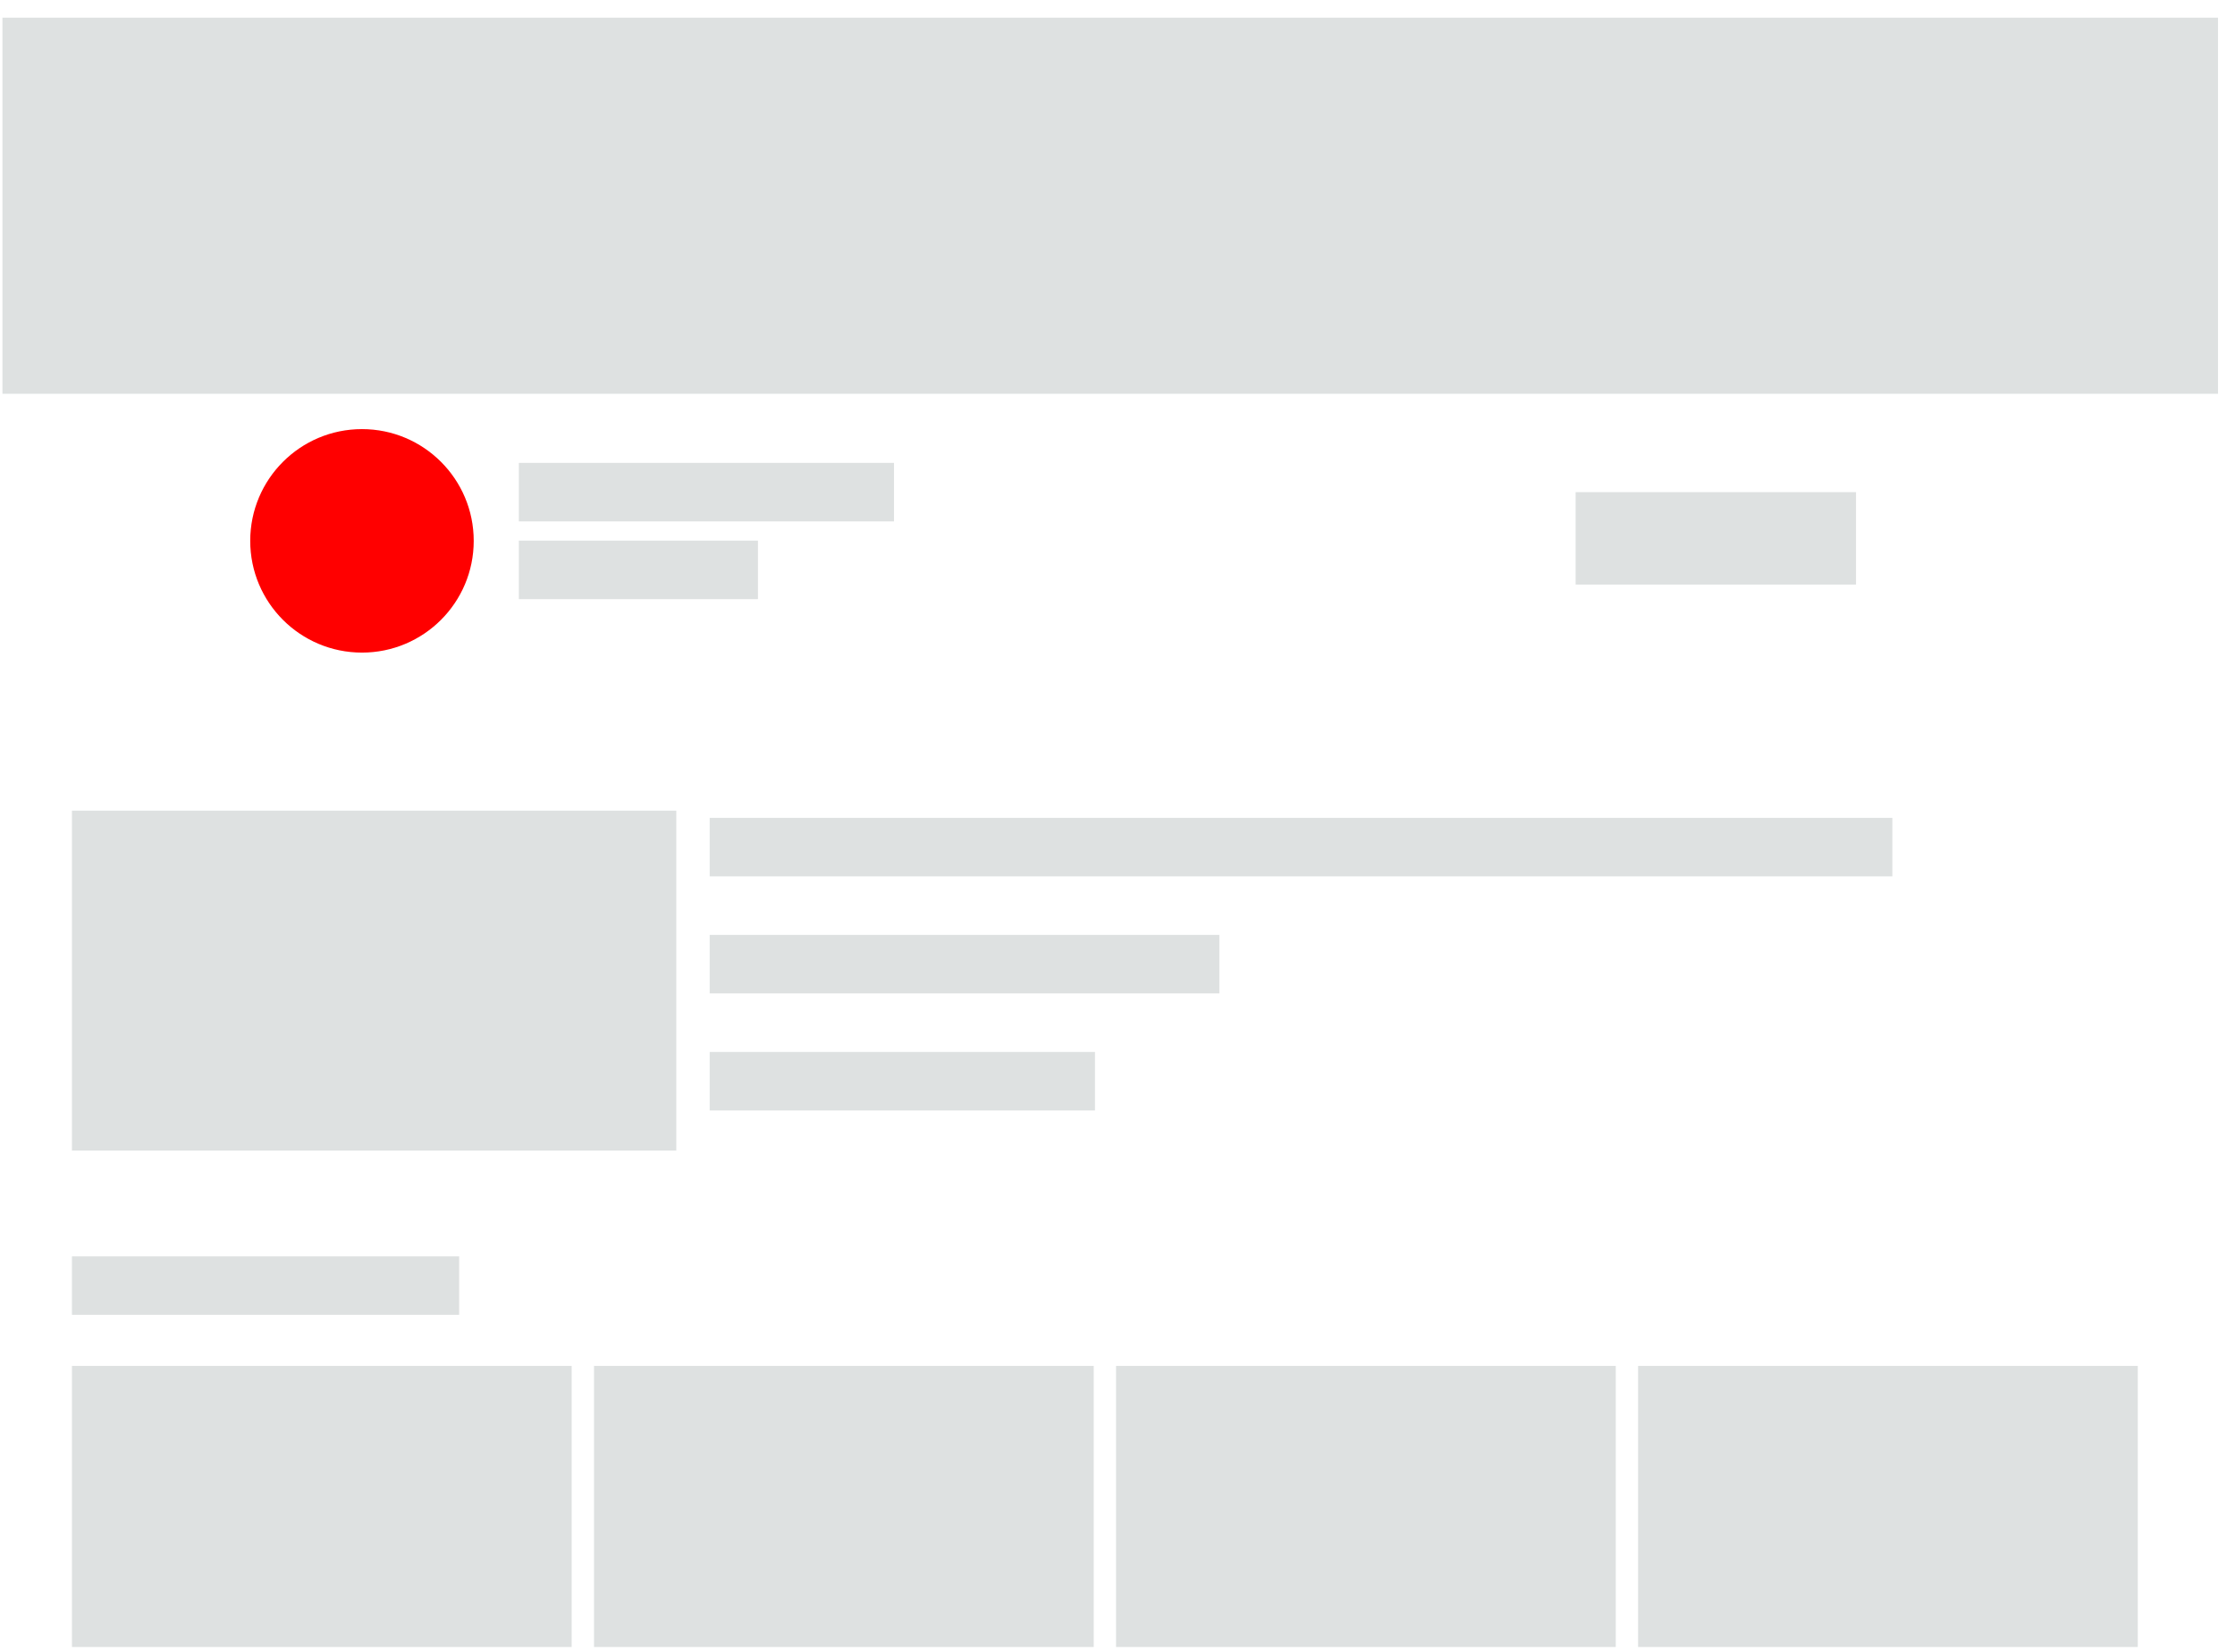
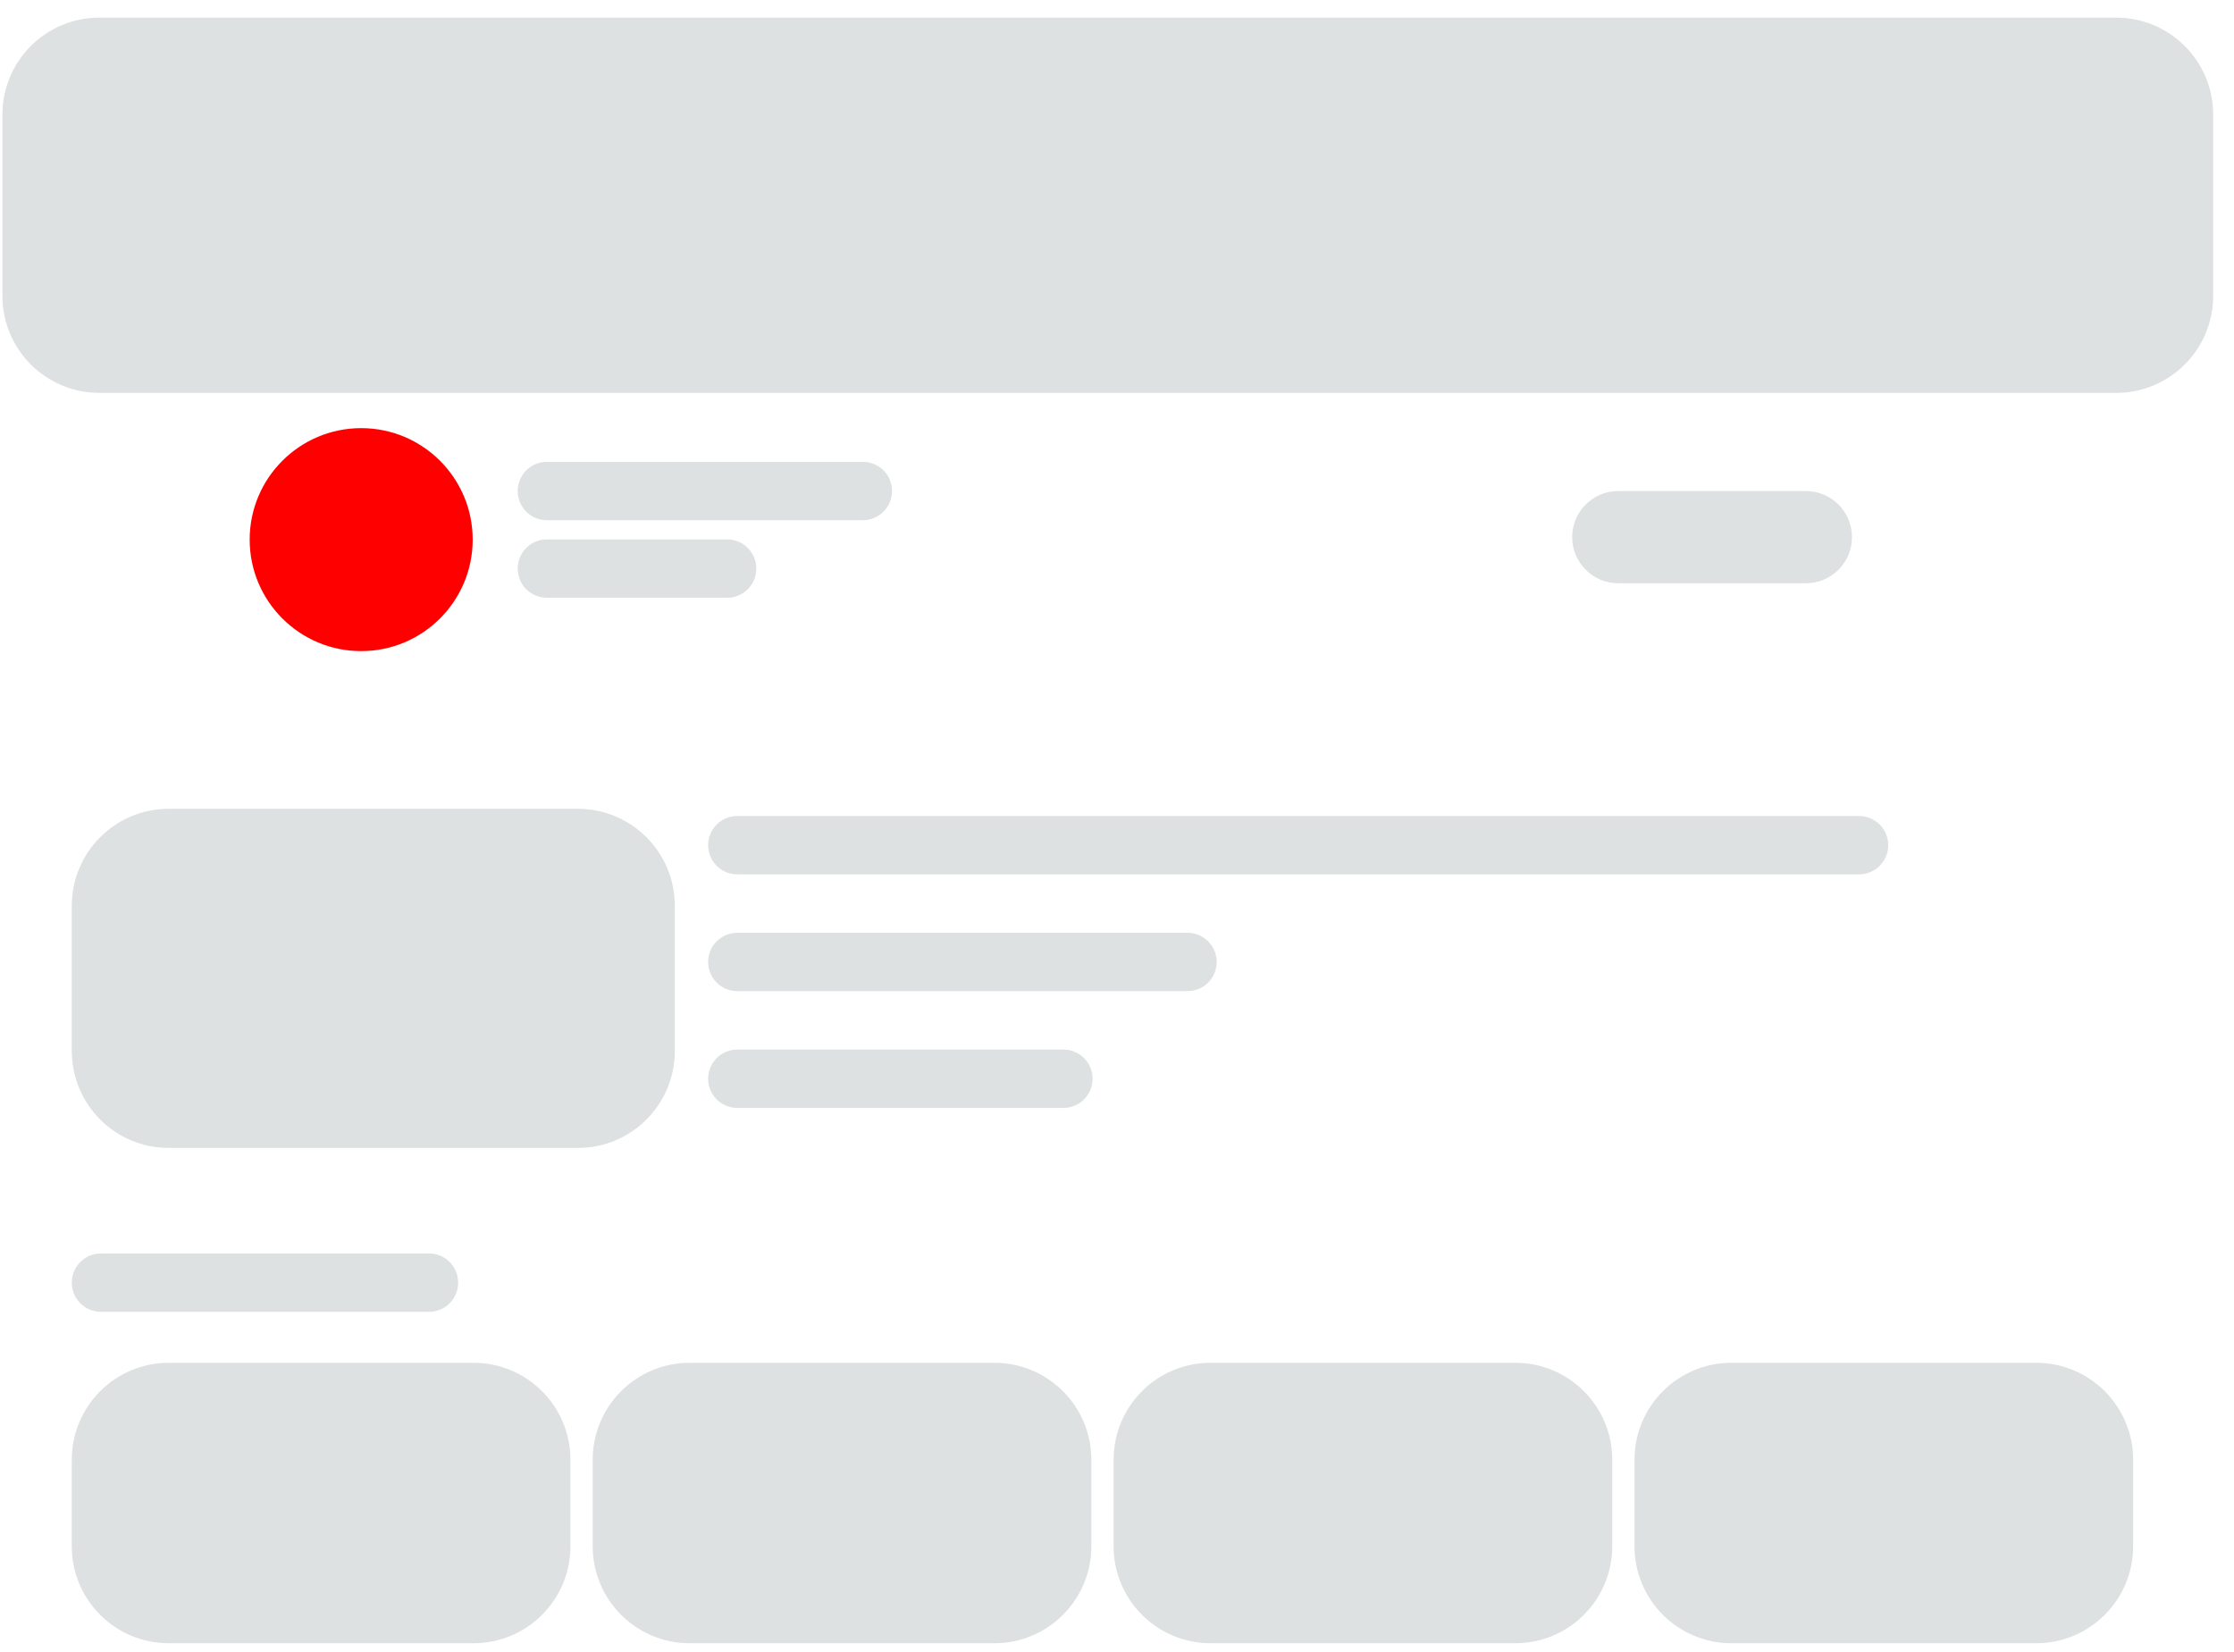
- <svg xmlns="http://www.w3.org/2000/svg" width="115" height="85" fill="none">
-   <path fill="#DEE1E1" d="M.125.909h114v19.354h-114zM36.516 42.085H97.37v3.011H36.516zM3.701 64.647h19.924v3.011H3.701zM26.697 23.819H46v3.011H26.697zM81.072 25.325H95.5v4.756H81.072zM26.697 27.819H39v3.011H26.697zM36.516 48.108H62.74v3.011H36.516zM36.516 54.131h19.825v3.011H36.516zM3.702 41.714h31.096v17.491H3.702zM3.702 70.286h25.713V84.75H3.702zM57.425 70.286h25.713V84.75H57.425zM30.564 70.286h25.713V84.75H30.564zM84.286 70.286h25.713V84.75H84.286z" />
-   <circle cx="18.625" cy="27.831" r="5.75" fill="red" />
+ <svg xmlns="http://www.w3.org/2000/svg" width="100%" height="100%" viewBox="0 0 480 355" version="1.1" xml:space="preserve" style="fill-rule:evenodd;clip-rule:evenodd;stroke-linejoin:round;stroke-miterlimit:2;">
+   <path d="M0.521,24.621c-0,-11.506 9.327,-20.834 20.833,-20.834c78.367,0 354.966,0 433.333,0c11.506,0 20.834,9.328 20.834,20.834c-0,11.984 -0,26.991 -0,38.975c-0,11.506 -9.328,20.833 -20.834,20.833c-78.367,0 -354.966,0 -433.333,0c-11.506,0 -20.833,-9.327 -20.833,-20.833c-0,-11.984 -0,-26.991 -0,-38.975Zm151.629,157c-0,-1.662 0.66,-3.256 1.835,-4.431c1.176,-1.176 2.77,-1.836 4.432,-1.836c35.004,0 206.02,0 241.025,0c1.662,0 3.256,0.66 4.431,1.836c1.175,1.175 1.835,2.769 1.835,4.431c0,0.004 0,0.008 0,0.012c0,1.662 -0.66,3.256 -1.835,4.432c-1.175,1.175 -2.769,1.835 -4.431,1.835c-35.005,0 -206.021,0 -241.025,0c-1.662,0 -3.256,-0.66 -4.432,-1.835c-1.175,-1.176 -1.835,-2.77 -1.835,-4.432c0,-0.004 0,-0.008 0,-0.012Zm-136.729,94.008c-0,-3.461 2.805,-6.266 6.266,-6.266c15.42,-0 55.065,-0 70.484,-0c3.461,-0 6.267,2.805 6.267,6.266c-0,0.004 -0,0.008 -0,0.013c-0,3.461 -2.806,6.266 -6.267,6.266c-15.419,0 -55.064,0 -70.484,0c-3.461,0 -6.266,-2.805 -6.266,-6.266c-0,-0.005 -0,-0.009 -0,-0.013Zm95.816,-170.116c0,-1.663 0.661,-3.256 1.836,-4.432c1.175,-1.175 2.769,-1.835 4.431,-1.835c15.01,-0 52.886,-0 67.896,-0c1.662,-0 3.256,0.66 4.431,1.835c1.175,1.176 1.836,2.769 1.836,4.432c-0,0.004 -0,0.008 -0,0.012c-0,1.662 -0.661,3.256 -1.836,4.431c-1.175,1.175 -2.769,1.836 -4.431,1.836c-15.01,-0 -52.886,-0 -67.896,-0c-1.662,-0 -3.256,-0.661 -4.431,-1.836c-1.175,-1.175 -1.836,-2.769 -1.835,-4.431c-0.001,-0.004 -0.001,-0.008 -0.001,-0.012Zm226.563,9.916c0,-5.472 4.436,-9.908 9.908,-9.908c11.149,-0 29.152,-0 40.3,-0c5.473,-0 9.909,4.436 9.909,9.908c-0,5.472 -4.436,9.908 -9.909,9.908c-11.148,0.001 -29.151,0.001 -40.3,0.001c-5.472,-0.001 -9.908,-4.437 -9.908,-9.909c0,0 0,0 0,0Zm-226.563,6.75c0,-1.662 0.661,-3.256 1.836,-4.431c1.175,-1.175 2.769,-1.836 4.431,-1.836c9.857,0.001 28.873,0.001 38.729,0c1.662,0 3.256,0.661 4.432,1.836c1.175,1.175 1.835,2.769 1.835,4.431c0,0.004 0,0.008 0,0.013c0,1.662 -0.66,3.256 -1.835,4.431c-1.176,1.175 -2.77,1.835 -4.432,1.835c-9.856,0 -28.872,0 -38.729,0c-1.662,0 -3.256,-0.66 -4.431,-1.835c-1.175,-1.175 -1.836,-2.769 -1.835,-4.431c-0.001,-0.005 -0.001,-0.009 -0.001,-0.013Zm40.913,84.538c-0,-1.662 0.66,-3.256 1.835,-4.432c1.176,-1.175 2.77,-1.835 4.432,-1.835c19.263,-0 77.469,0 96.733,0c1.662,-0 3.256,0.66 4.431,1.835c1.175,1.176 1.836,2.77 1.836,4.432c-0,0.004 -0,0.008 -0,0.012c-0,1.662 -0.661,3.256 -1.836,4.431c-1.175,1.176 -2.769,1.836 -4.431,1.836c-19.264,-0 -77.47,-0 -96.733,-0c-1.662,-0 -3.256,-0.66 -4.432,-1.836c-1.175,-1.175 -1.835,-2.769 -1.835,-4.431c0,-0.004 0,-0.008 0,-0.012Zm0,25.096c-0,-1.662 0.66,-3.256 1.835,-4.432c1.176,-1.175 2.77,-1.835 4.432,-1.835c15.354,-0 54.716,-0 70.071,-0c1.662,-0 3.255,0.66 4.431,1.835c1.175,1.176 1.835,2.77 1.835,4.432c0,0.004 0,0.008 0,0.012c0,1.662 -0.66,3.256 -1.835,4.431c-1.176,1.175 -2.769,1.836 -4.431,1.836c-15.355,-0 -54.717,-0 -70.071,-0c-1.662,-0 -3.256,-0.661 -4.432,-1.836c-1.175,-1.175 -1.835,-2.769 -1.835,-4.431c0,-0.004 0,-0.008 0,-0.012Zm-136.725,-37.171c-0,-11.506 9.327,-20.834 20.833,-20.834c24.158,0 63.743,0 87.9,0c11.506,0 20.834,9.328 20.834,20.834c-0,9.787 -0,21.425 -0,31.212c-0,11.506 -9.328,20.833 -20.834,20.833c-24.157,0.001 -63.742,0.001 -87.9,0.001c-11.506,-0.001 -20.833,-9.328 -20.833,-20.834c-0,-9.787 -0,-21.425 -0,-31.212Zm-0,119.05c-0,-11.506 9.327,-20.834 20.833,-20.834c18.889,0 46.583,0 65.471,0c11.506,0 20.834,9.328 20.834,20.834c-0.001,6.017 -0.001,12.582 -0.001,18.6c0.001,11.506 -9.327,20.833 -20.833,20.833c-18.888,-0 -46.582,-0 -65.471,-0c-11.506,-0 -20.833,-9.327 -20.833,-20.833c-0,-6.018 -0,-12.583 -0,-18.6Zm223.846,-0c-0,-11.506 9.327,-20.834 20.833,-20.834c18.888,0 46.583,0 65.471,0c11.506,0 20.833,9.328 20.833,20.834c0,6.017 0,12.582 0,18.6c0,11.506 -9.327,20.833 -20.833,20.833c-18.888,-0 -46.583,-0 -65.471,-0c-11.506,-0 -20.833,-9.327 -20.833,-20.833c-0,-6.018 -0,-12.583 -0,-18.6Zm-111.921,-0c-0,-11.506 9.327,-20.834 20.833,-20.834c18.889,0 46.583,0 65.471,0c11.506,0 20.834,9.328 20.834,20.834c-0.001,6.017 -0.001,12.582 -0.001,18.6c0.001,11.506 -9.327,20.833 -20.833,20.833c-18.888,-0 -46.582,-0 -65.471,-0c-11.506,-0 -20.833,-9.327 -20.833,-20.833c-0,-6.018 -0,-12.583 -0,-18.6Zm223.842,-0c-0,-11.506 9.327,-20.834 20.833,-20.834c18.888,0 46.583,0 65.471,0c11.506,0 20.833,9.328 20.833,20.834c0,6.017 0,12.582 0,18.6c0,11.506 -9.327,20.833 -20.833,20.833c-18.888,-0 -46.583,-0 -65.471,-0c-11.506,-0 -20.833,-9.327 -20.833,-20.833c-0,-6.018 -0,-12.583 -0,-18.6Z" style="fill:#dee1e1;fill-rule:nonzero;" />
+   <circle cx="77.604" cy="115.963" r="23.958" style="fill:#f00;" />
</svg>
